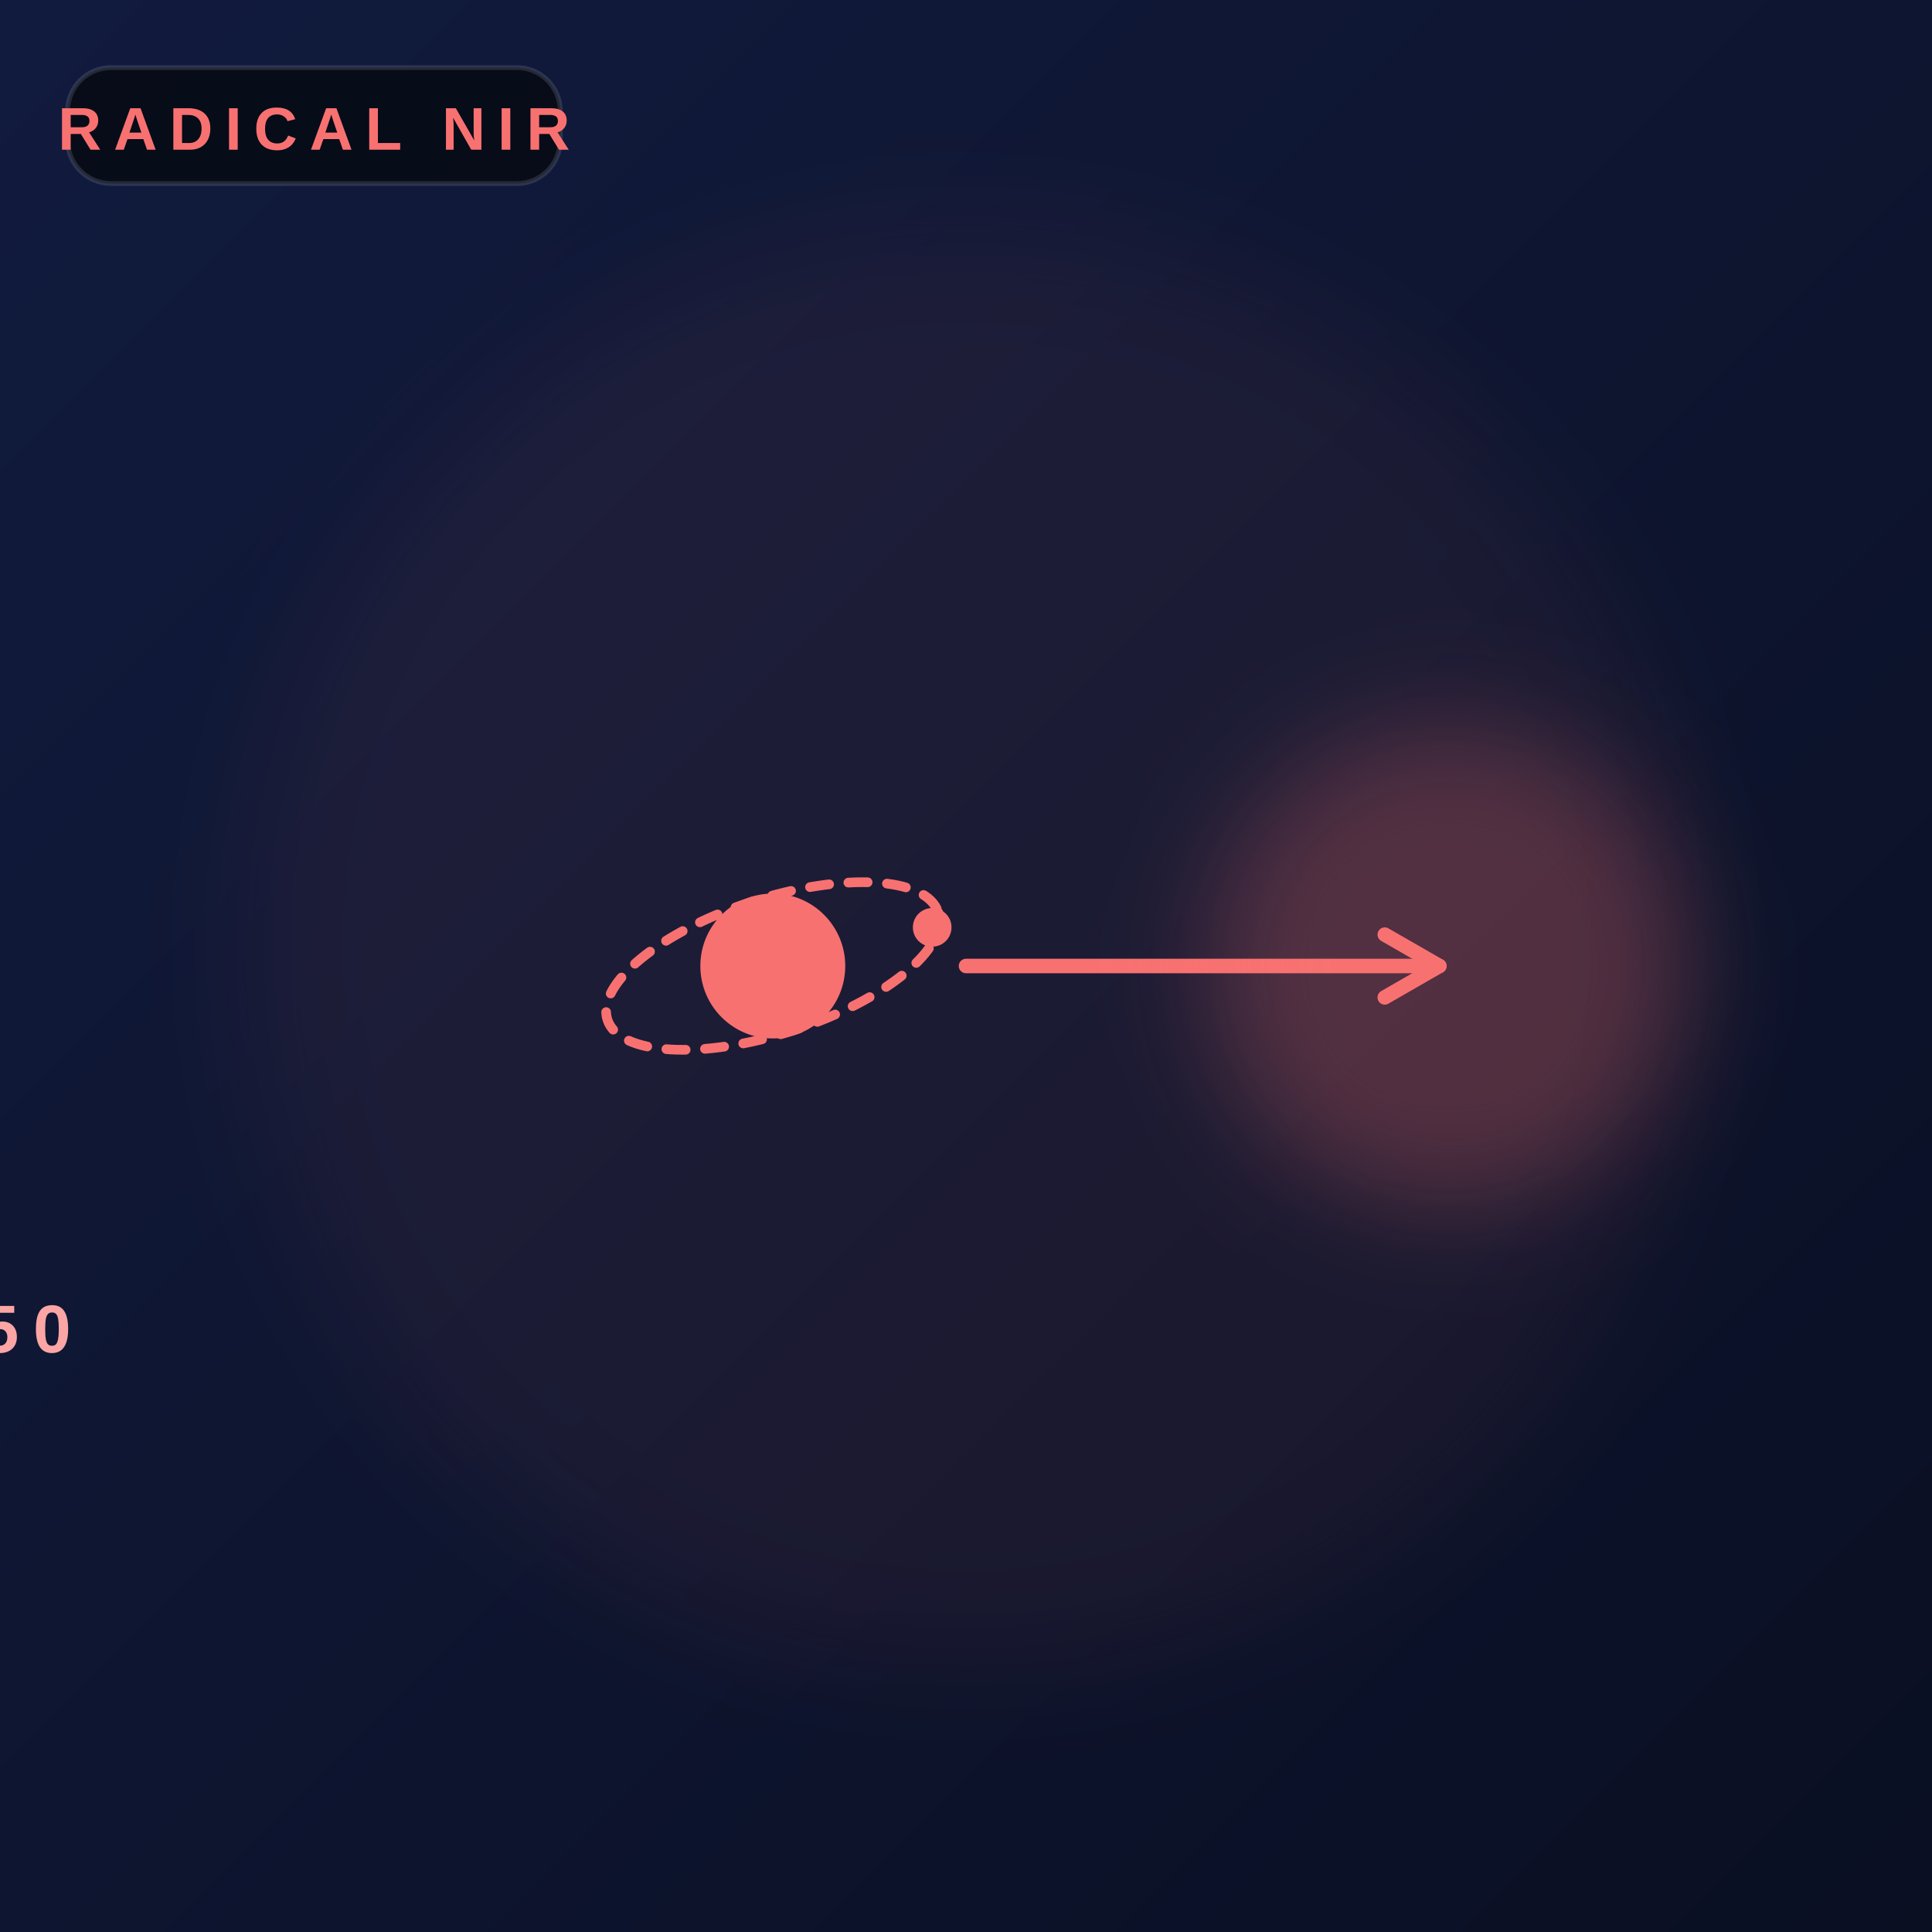
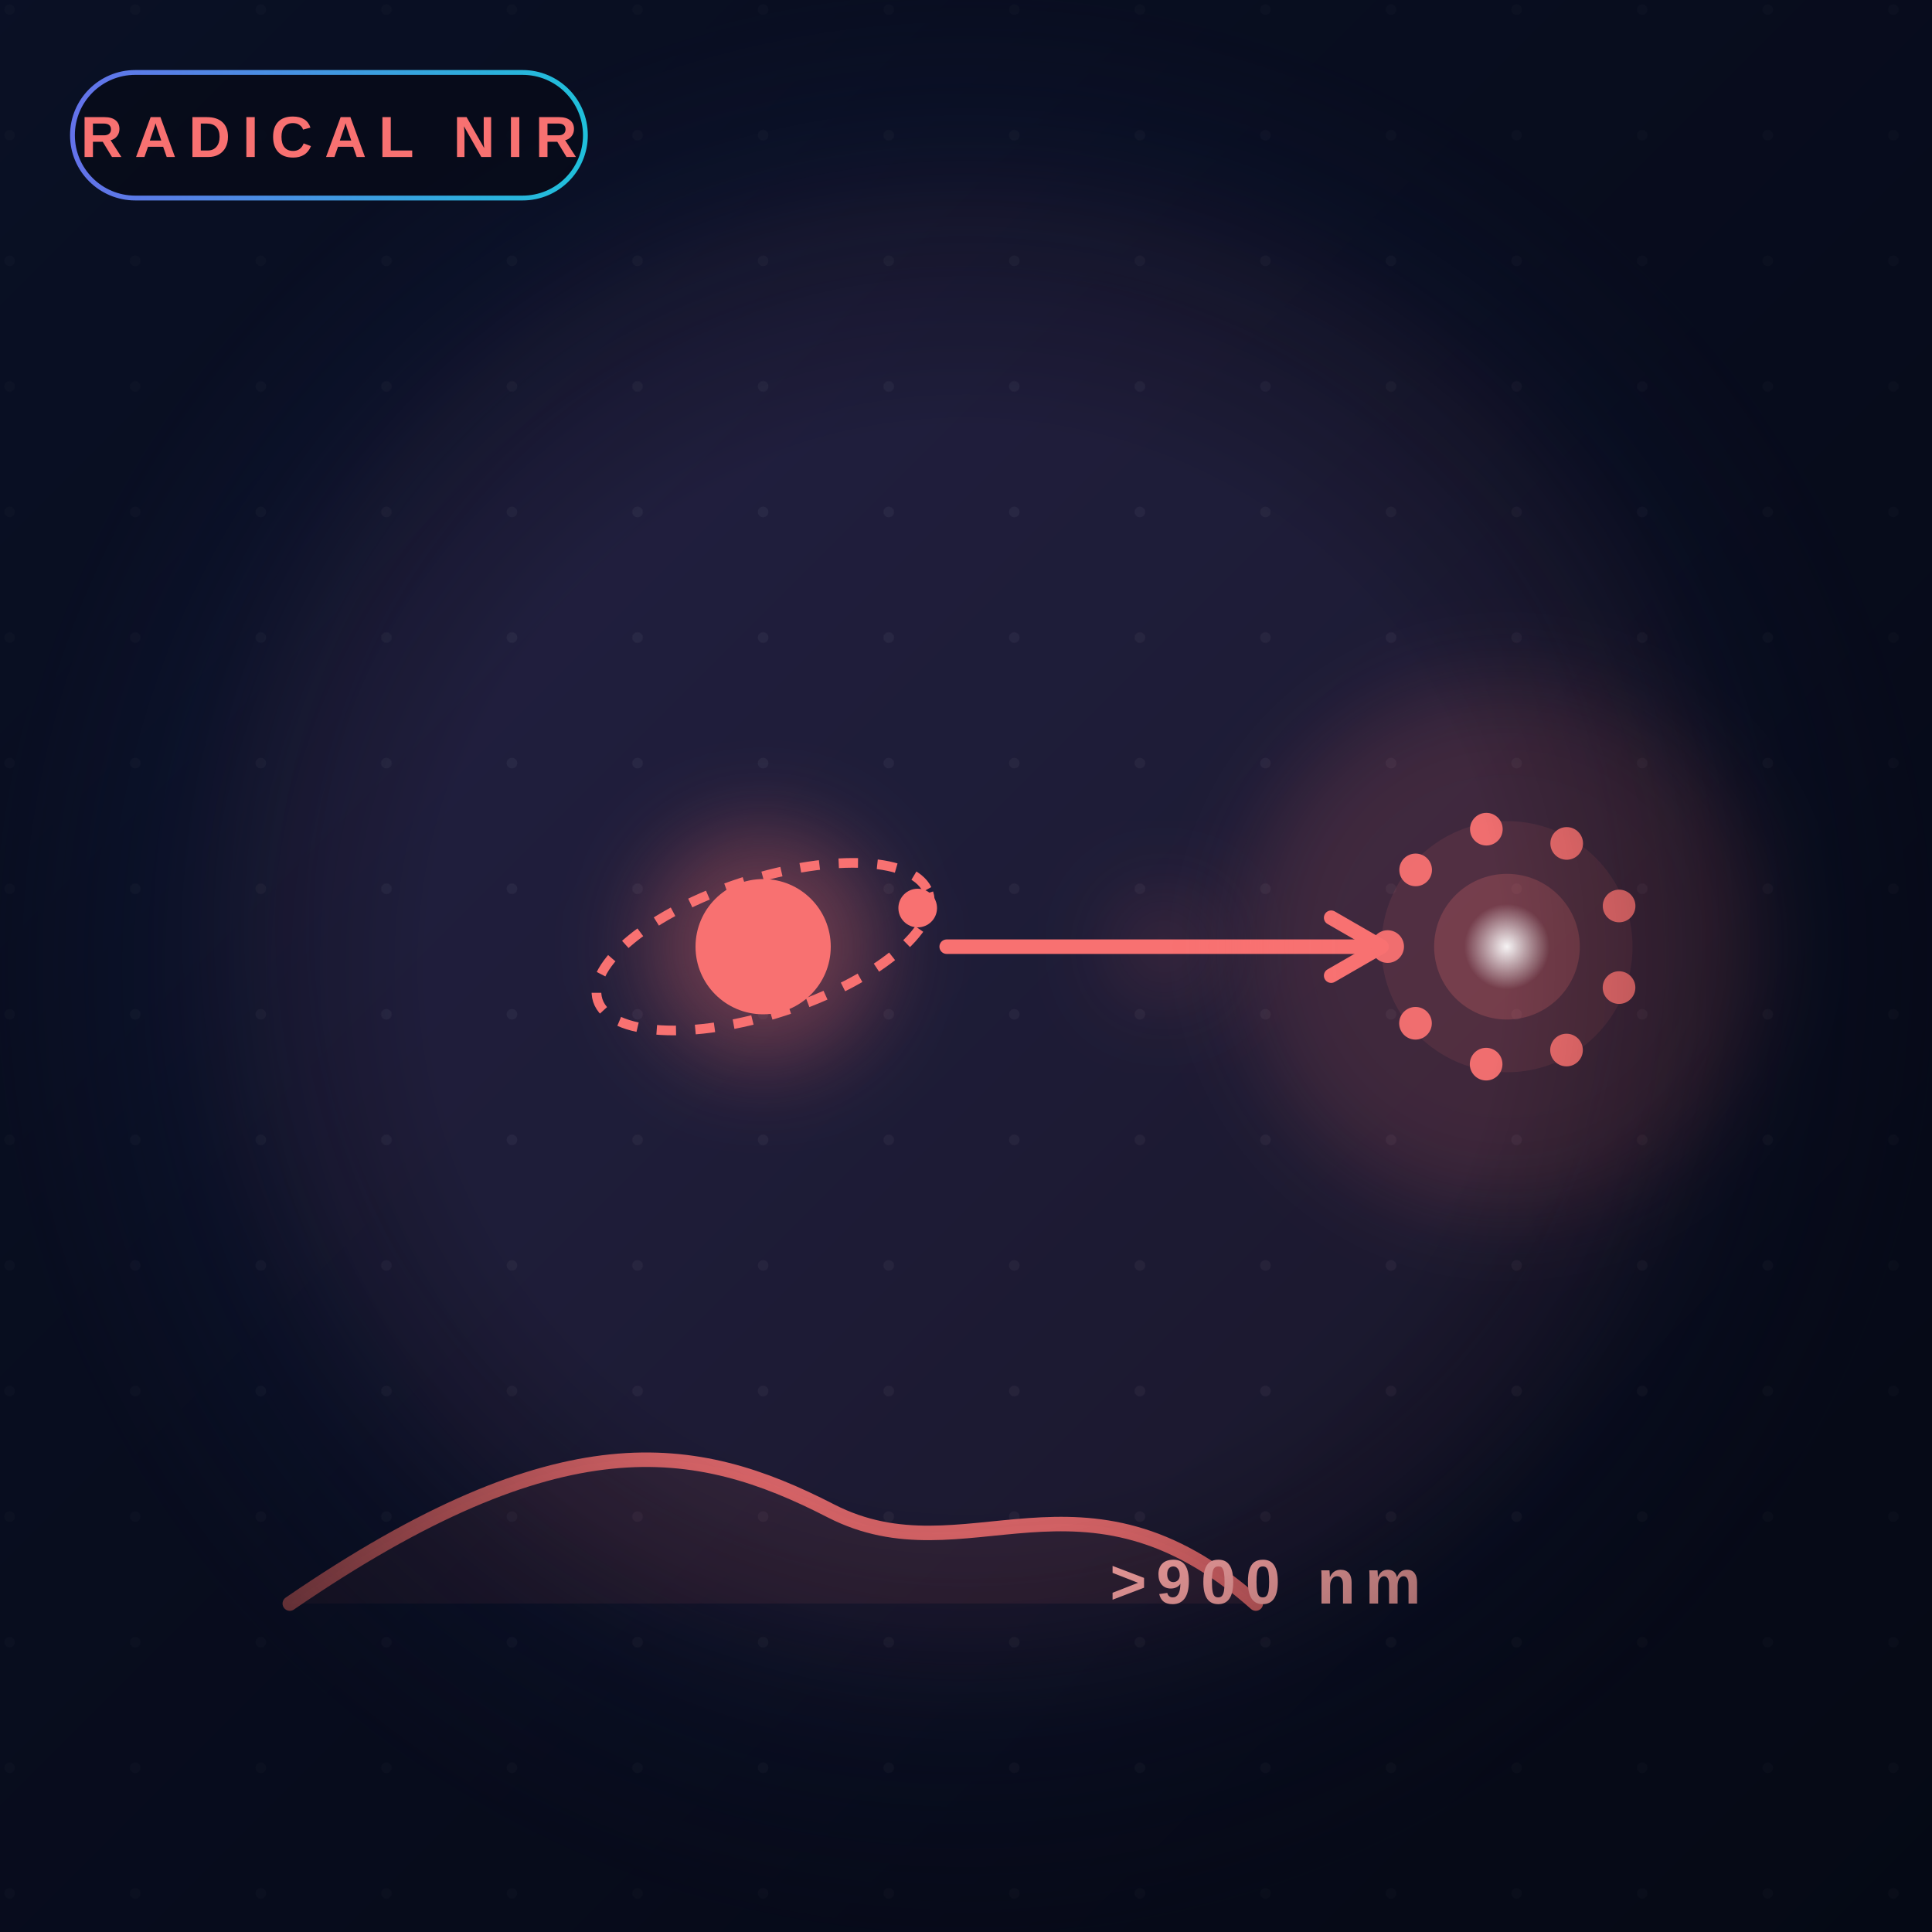
<svg xmlns="http://www.w3.org/2000/svg" viewBox="0 0 400 400" role="img" aria-label="RADICAL NIR schematic">
  <defs>
    <linearGradient id="bg" x1="0" y1="0" x2="1" y2="1">
-       <stop offset="0" stop-color="#111b3e" />
-       <stop offset="1" stop-color="#0a0f22" />
+       <stop offset="0" stop-color="#131e45" />
+       <stop offset="0.55" stop-color="#0d1430" />
+       <stop offset="1" stop-color="#080d1e" />
    </linearGradient>
-     <filter id="f" x="-80%" y="-80%" width="260%" height="260%">
-       <feGaussianBlur stdDeviation="11" />
+     <radialGradient id="core">
+       <stop offset="0" stop-color="#ffffff" stop-opacity="0.95" />
+       <stop offset="1" stop-color="#ffffff" stop-opacity="0" />
+     </radialGradient>
+     <radialGradient id="vig">
+       <stop offset="0.55" stop-color="#000000" stop-opacity="0" />
+       <stop offset="1" stop-color="#04060f" stop-opacity="0.6" />
+     </radialGradient>
+     <linearGradient id="tgb" x1="0" y1="0" x2="1" y2="0">
+       <stop offset="0" stop-color="#6d7cff" />
+       <stop offset="1" stop-color="#22d3ee" />
+     </linearGradient>
+     <pattern id="dots" width="26" height="26" patternUnits="userSpaceOnUse">
+       <circle cx="2" cy="2" r="1.1" fill="#ffffff" opacity="0.045" />
+     </pattern>
+     <filter id="b" x="-80%" y="-80%" width="260%" height="260%">
+       <feGaussianBlur stdDeviation="9" />
    </filter>
  </defs>
  <rect width="400" height="400" fill="url(#bg)" />
-   <circle cx="200" cy="196" r="150" fill="#f87171" opacity="0.06" filter="url(#f)" />
-   <g stroke-linecap="round">
-     <circle cx="160" cy="200" r="15" fill="#f87171" opacity="1" />
-     <ellipse cx="160" cy="200" rx="36" ry="14" fill="none" stroke="#f87171" stroke-width="2" stroke-dasharray="4 4" transform="rotate(-18 160 200)" />
-     <circle cx="193" cy="192" r="4" fill="#f87171" opacity="1" />
-     <line x1="200" y1="200" x2="298" y2="200" stroke="#f87171" stroke-opacity="1" stroke-width="3" stroke-linecap="round" />
-     <path d="M298 200l-11.3 6.5M298 200l-11.3 -6.5" stroke="#f87171" stroke-width="3" stroke-linecap="round" fill="none" opacity="1" />
-     <circle cx="300" cy="200" r="50" fill="#f87171" opacity="0.25" filter="url(#f)" />
-     <text x="&gt;900 nm" y="280" font-family="Segoe UI, Arial, sans-serif" font-size="14" font-weight="600" letter-spacing="3" fill="#fca5a5" text-anchor="middle">150</text>
-   </g>
+   <rect width="400" height="400" fill="url(#dots)" />
+   <circle cx="200" cy="192" r="155" fill="#f87171" opacity="0.07" filter="url(#b)" />
+   <circle cx="158" cy="196" r="24" fill="#f87171" opacity="0.35" filter="url(#b)" />
+   <circle cx="158" cy="196" r="14" fill="#f87171" opacity="1" />
+   <ellipse cx="158" cy="196" rx="36" ry="14" fill="none" stroke="#f87171" stroke-width="2" stroke-dasharray="4 4" transform="rotate(-18 158 196)" />
+   <circle cx="190" cy="188" r="4" fill="#f87171" opacity="1" />
+   <circle cx="241" cy="196" r="10" fill="#f87171" opacity="0.18" filter="url(#b)" />
+   <line x1="196" y1="196" x2="286" y2="196" stroke="#f87171" stroke-opacity="1" stroke-width="3" stroke-linecap="round" />
+   <path d="M286 196l-10.4 6.0M286 196l-10.4 -6.0" stroke="#f87171" stroke-width="3" stroke-linecap="round" fill="none" opacity="1" />
+   <circle cx="312" cy="196" r="54.6" fill="#f87171" opacity="0.16" filter="url(#b)" />
+   <circle cx="312" cy="196" r="26" fill="#f87171" opacity="0.1" />
+   <circle cx="312" cy="196" r="15.08" fill="#f87171" opacity="0.22" />
+   <circle cx="335.203" cy="204.47" r="3.38" fill="#f87171" opacity="0.95" />
+   <circle cx="324.33" cy="217.402" r="3.38" fill="#f87171" opacity="0.95" />
+   <circle cx="307.688" cy="220.321" r="3.38" fill="#f87171" opacity="0.95" />
+   <circle cx="293.064" cy="211.859" r="3.38" fill="#f87171" opacity="0.95" />
+   <circle cx="287.3" cy="195.977" r="3.38" fill="#f87171" opacity="0.95" />
+   <circle cx="293.094" cy="180.105" r="3.38" fill="#f87171" opacity="0.95" />
+   <circle cx="307.734" cy="171.671" r="3.38" fill="#f87171" opacity="0.95" />
+   <circle cx="324.37" cy="174.621" r="3.38" fill="#f87171" opacity="0.95" />
+   <circle cx="335.218" cy="187.574" r="3.38" fill="#f87171" opacity="0.95" />
+   <circle cx="312" cy="196" r="8.84" fill="url(#core)" />
+   <path d="M60 332 C116 293.6,144 298.4,172 312.8 S224 300,260 332 L260 332 Z" fill="#f87171" fill-opacity="0.09" />
+   <path d="M60 332 C116 293.6,144 298.4,172 312.8 S224 300,260 332" fill="none" stroke="#f87171" stroke-width="3" stroke-opacity="0.85" stroke-linecap="round" />
+   <text x="262" y="332" font-family="Segoe UI, Arial, sans-serif" font-size="13" font-weight="600" letter-spacing="2" fill="#fca5a5" text-anchor="middle">&gt;900 nm</text>
+   <rect width="400" height="400" fill="url(#vig)" />
  <g>
-     <rect x="14" y="14" rx="9" width="102" height="24" fill="#060913" opacity="0.85" stroke="#ffffff" stroke-opacity="0.14" />
-     <text x="65" y="31" font-family="Segoe UI, Arial, sans-serif" font-size="12.5" font-weight="700" letter-spacing="2.5" fill="#f87171" text-anchor="middle">RADICAL NIR</text>
+     <rect x="15" y="15" rx="13" width="106.2" height="26" fill="#070b1a" opacity="0.9" stroke="url(#tgb)" stroke-width="1" />
+     <text x="68.1" y="32.5" font-family="Segoe UI, Arial, sans-serif" font-size="12" font-weight="700" letter-spacing="2.5" fill="#f87171" text-anchor="middle">RADICAL NIR</text>
  </g>
</svg>
